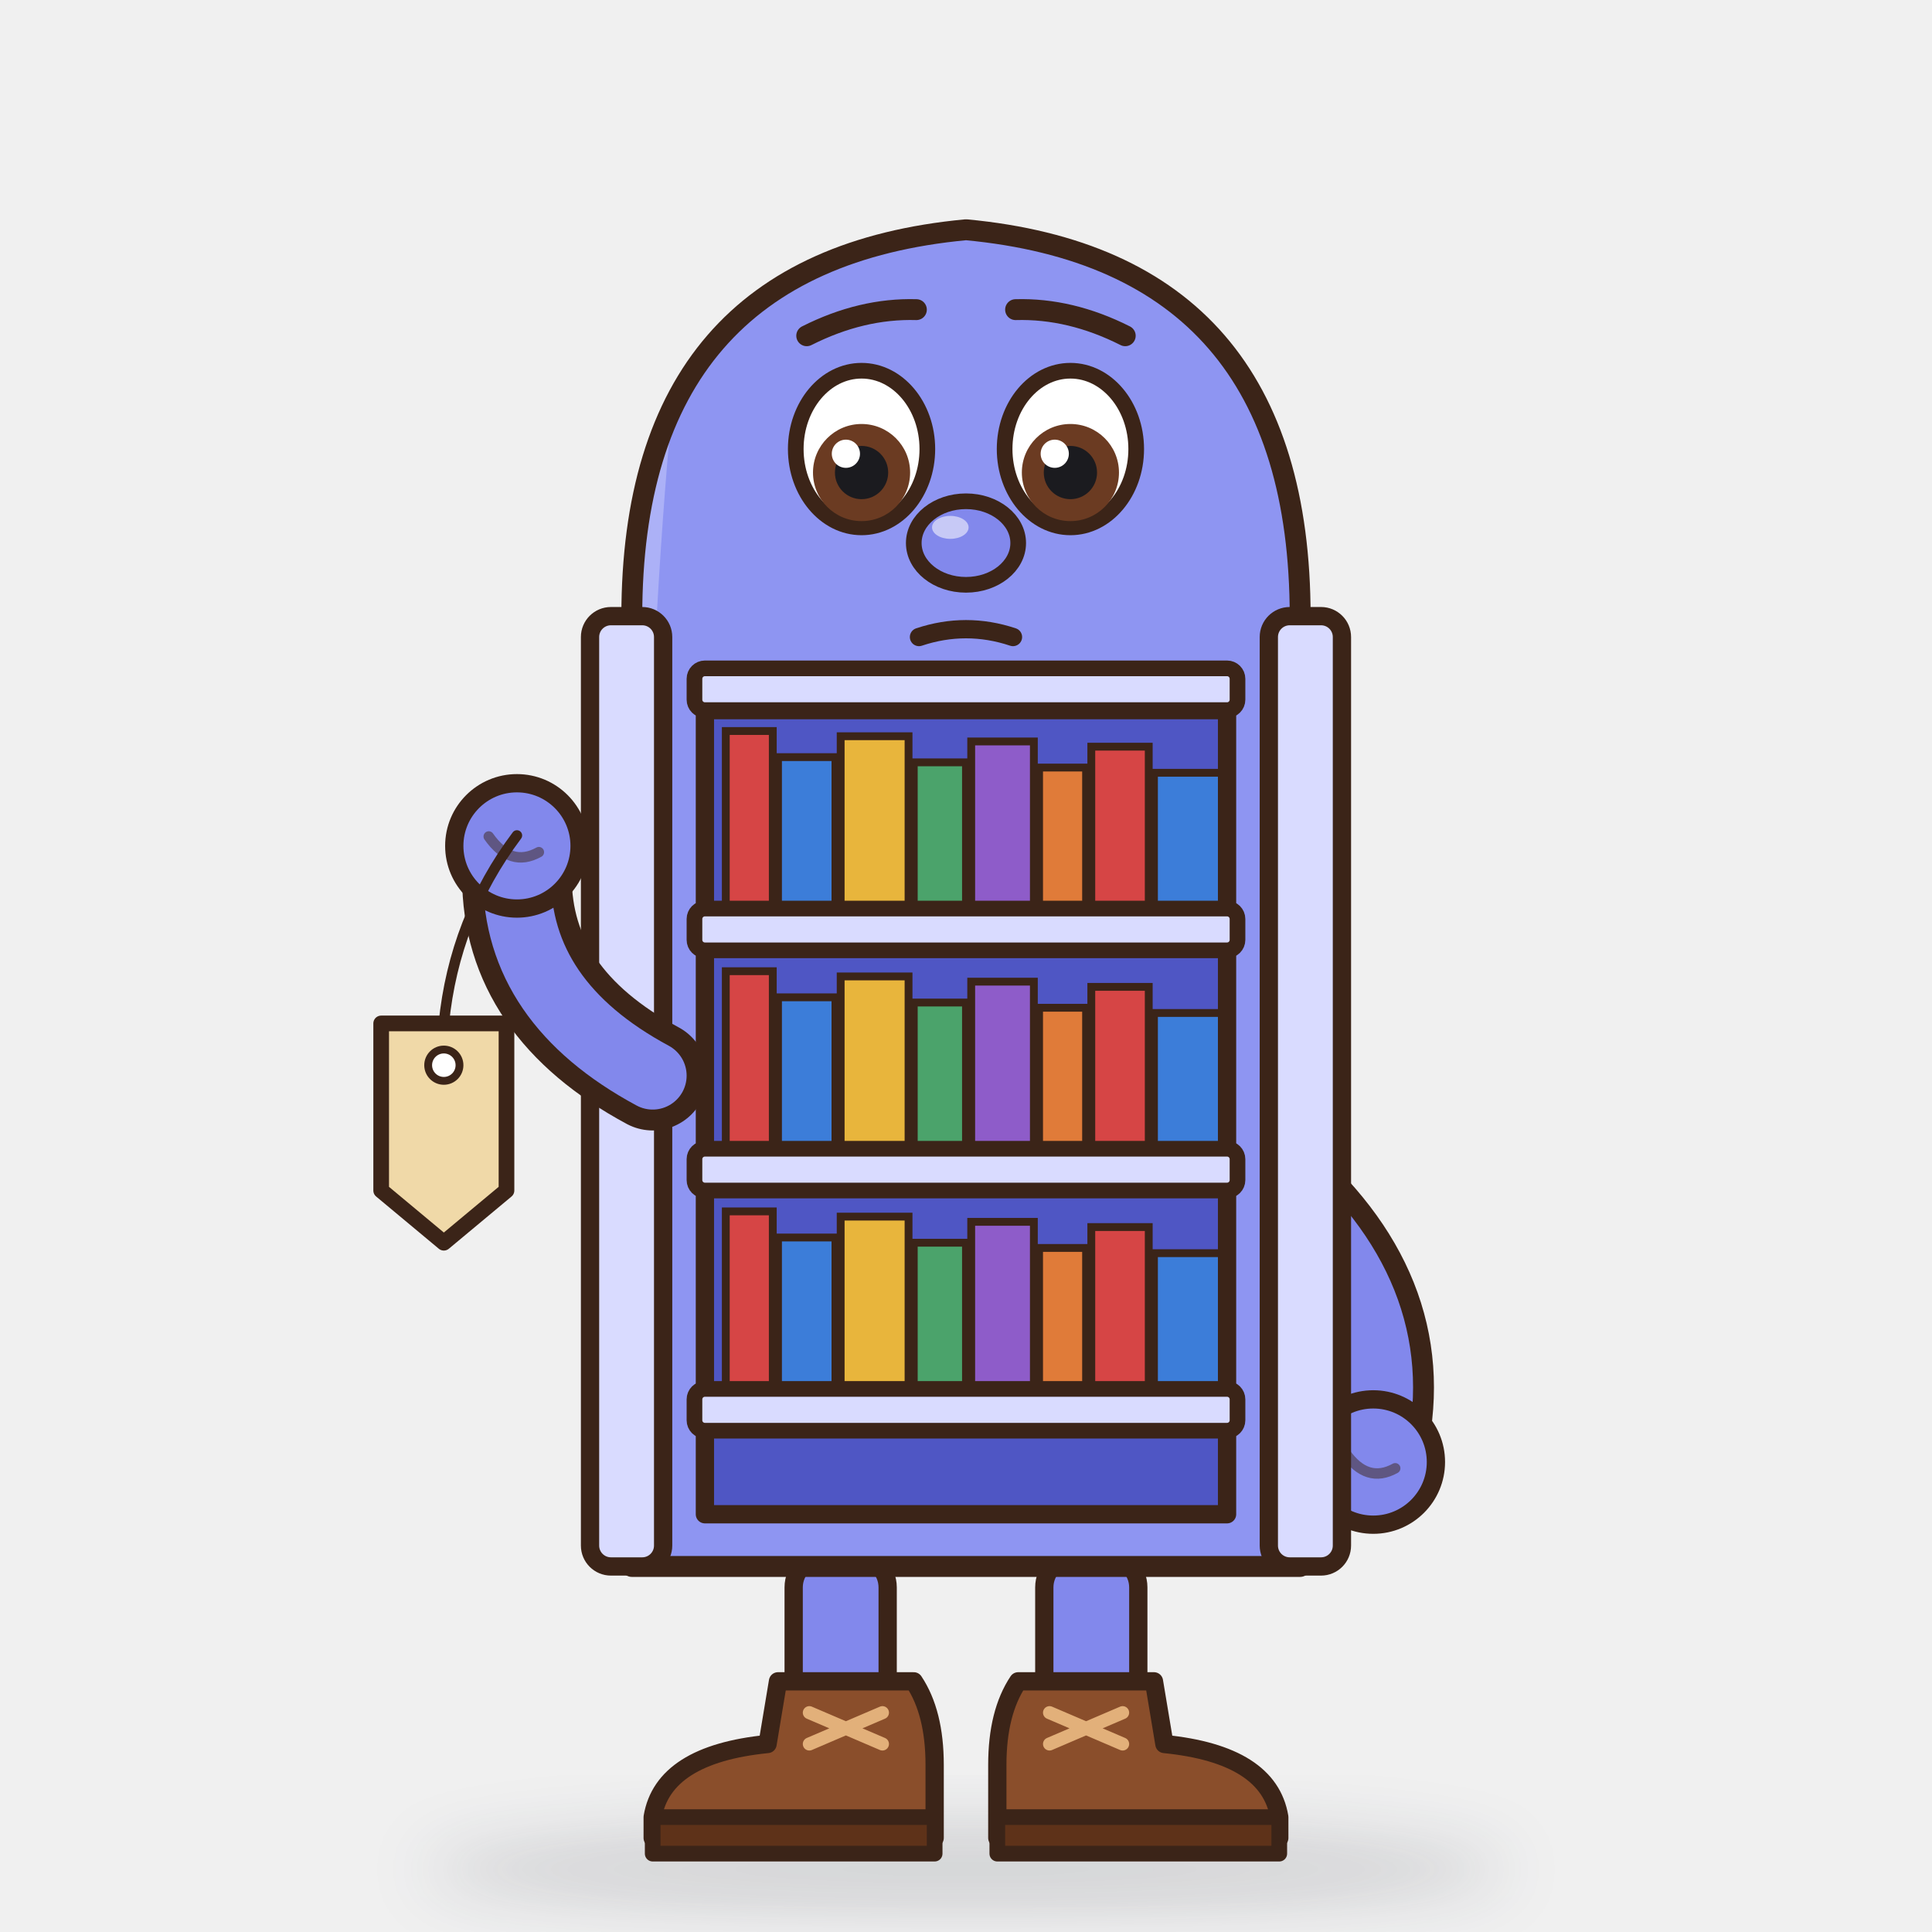
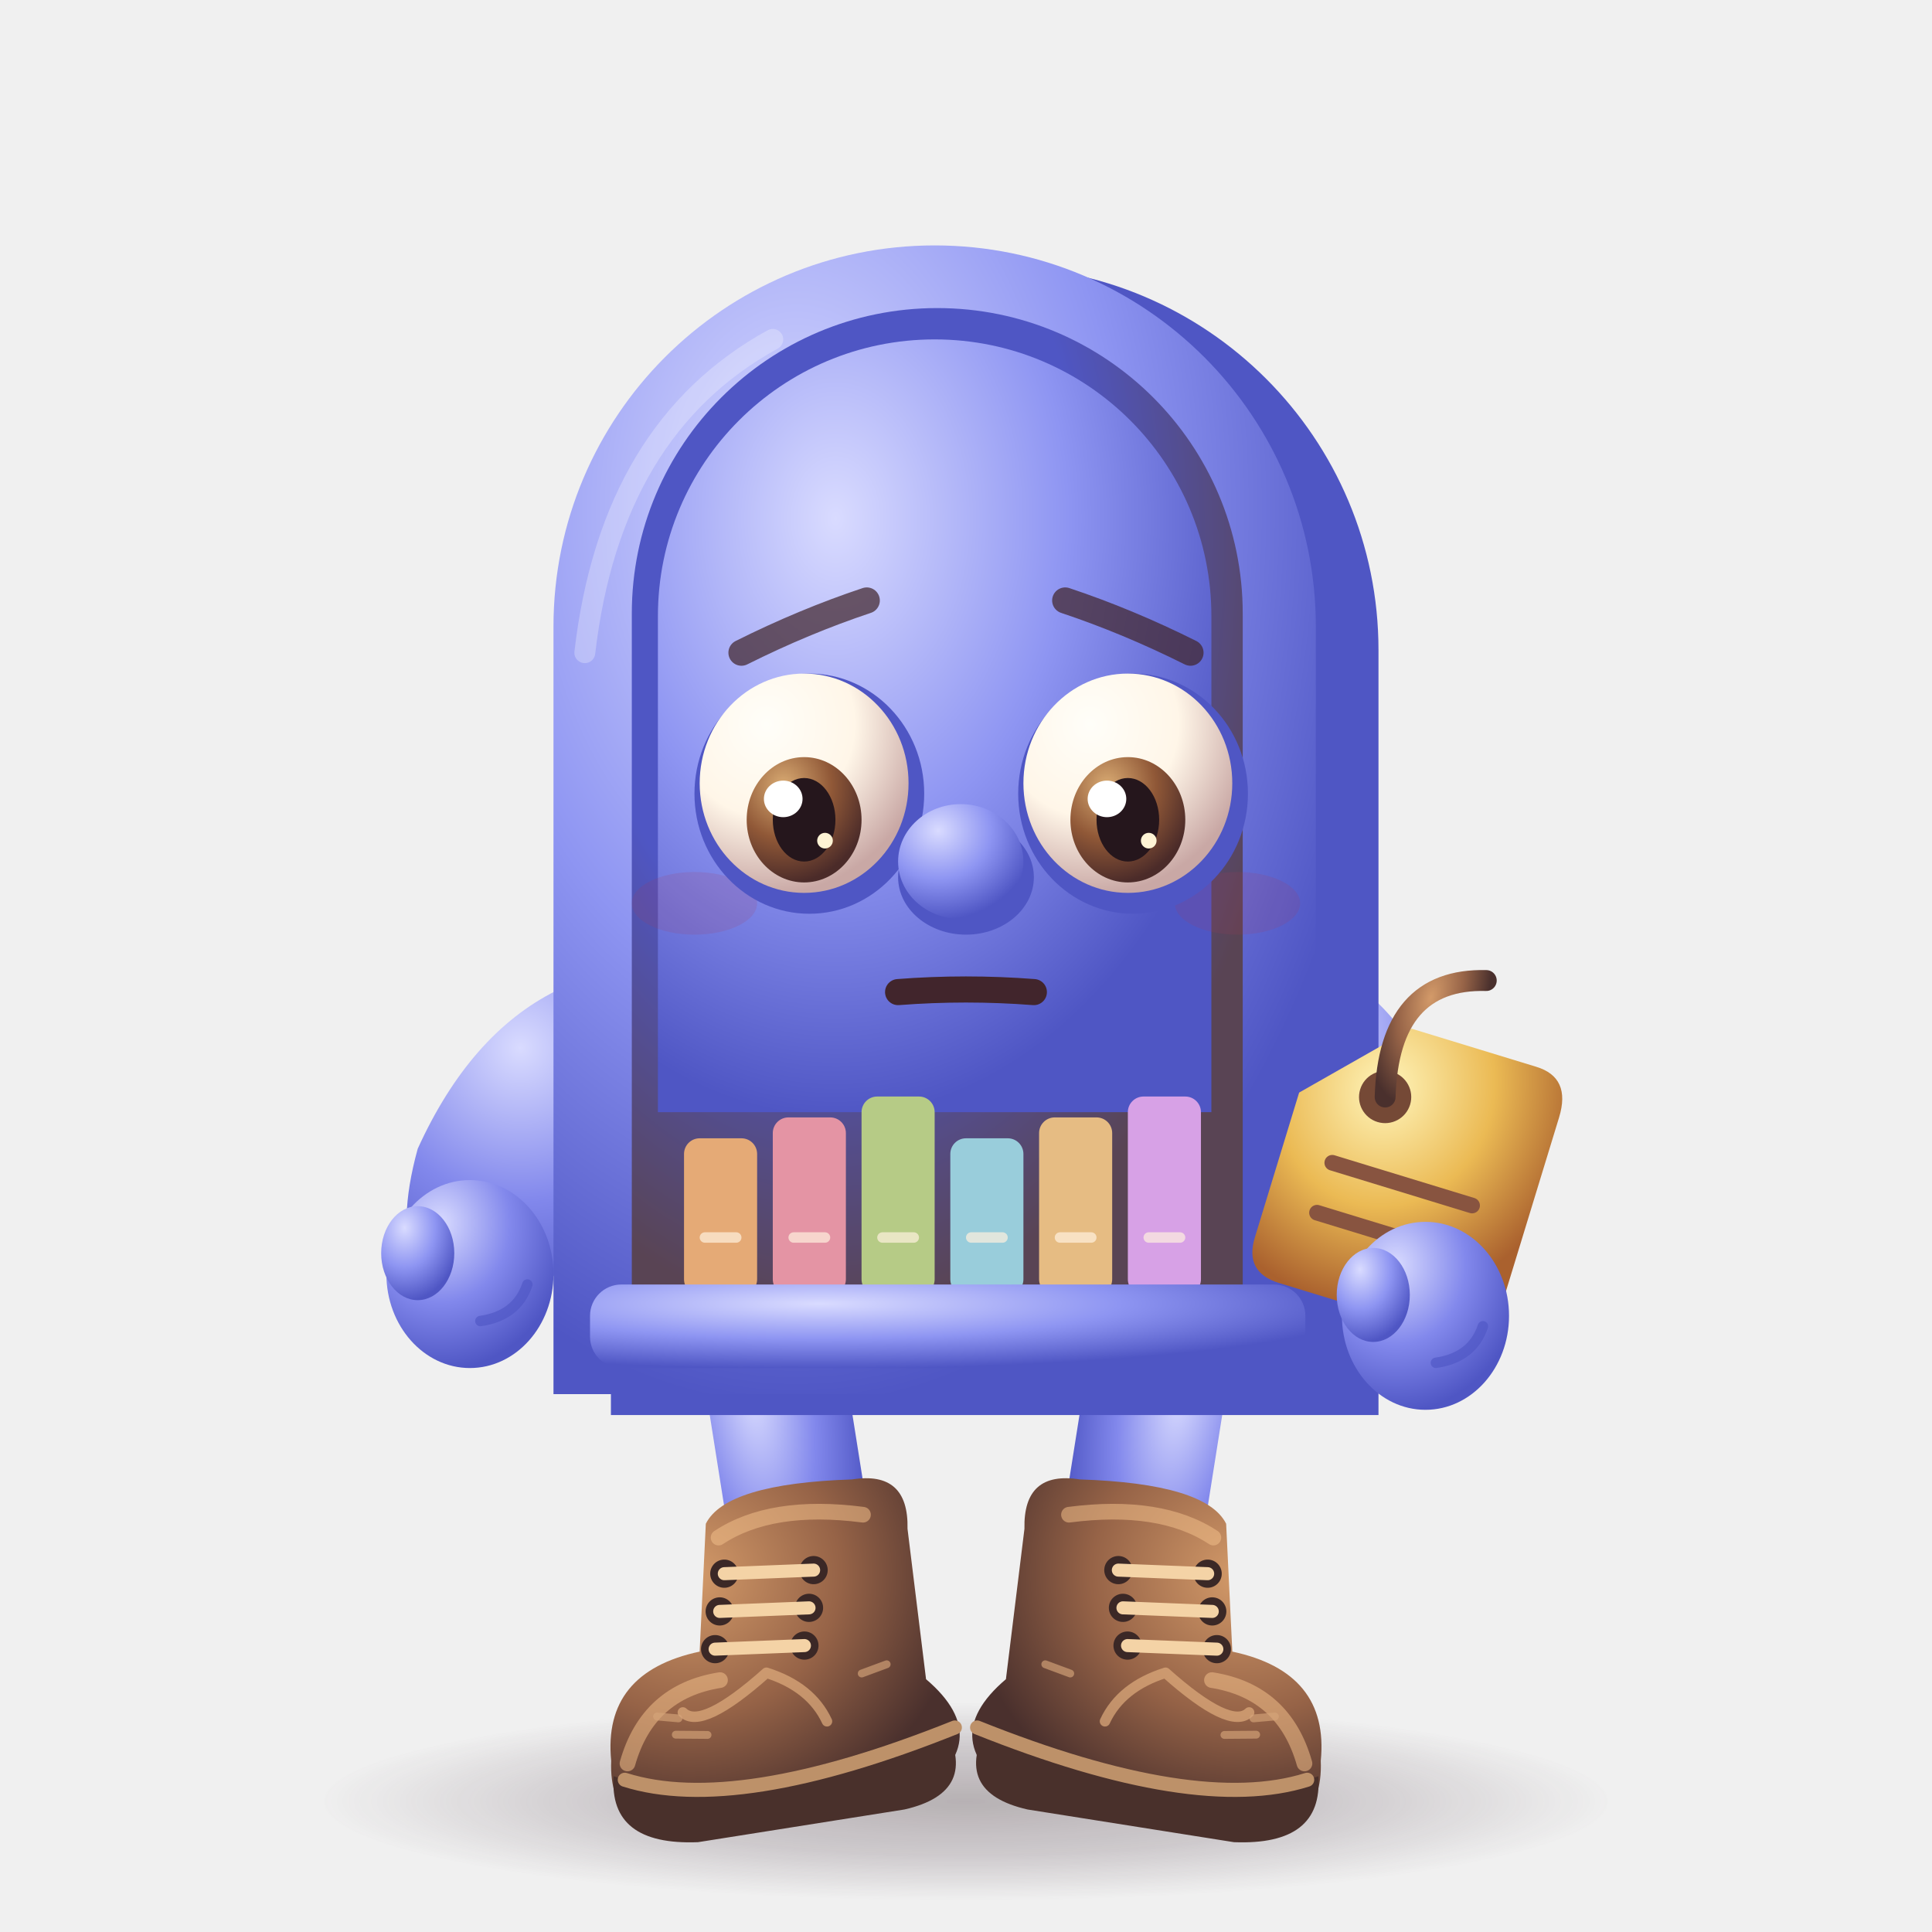
<svg xmlns="http://www.w3.org/2000/svg" viewBox="0 0 64 64" width="160" height="160" role="img" aria-label="Alexandria, Catalog, sentback">
  <defs>
-     <filter id="sm-alexandria-s" x="-50%" y="-50%" width="200%" height="200%">
-       <feGaussianBlur stdDeviation="6" />
-     </filter>
+     <radialGradient id="sm-alexandria-clay" cx="32%" cy="23%" r="78%">
+       <stop offset="0" stop-color="#D9DBFF" />
+       <stop offset="0.54" stop-color="#8E95F2" />
+       <stop offset="1" stop-color="#4F56C4" />
+     </radialGradient>
+     <radialGradient id="sm-alexandria-arm" cx="32%" cy="23%" r="78%">
+       <stop offset="0" stop-color="#D9DBFF" />
+       <stop offset="0.54" stop-color="#8288EC" />
+       <stop offset="1" stop-color="#4F56C4" />
+     </radialGradient>
+     <radialGradient id="sm-alexandria-recess" cx="32%" cy="23%" r="78%">
+       <stop offset="0" stop-color="#4F56C4" />
+       <stop offset="0.54" stop-color="#4F56C4" />
+       <stop offset="1" stop-color="#594454" />
+     </radialGradient>
+     <radialGradient id="sm-alexandria-boot" cx="32%" cy="23%" r="78%">
+       <stop offset="0" stop-color="#d39a69" />
+       <stop offset="0.54" stop-color="#966347" />
+       <stop offset="1" stop-color="#4a302d" />
+     </radialGradient>
+     <radialGradient id="sm-alexandria-wood" cx="32%" cy="23%" r="78%">
+       <stop offset="0" stop-color="#ffe0a6" />
+       <stop offset="0.54" stop-color="#bb8051" />
+       <stop offset="1" stop-color="#774231" />
+     </radialGradient>
+     <radialGradient id="sm-alexandria-gold" cx="32%" cy="23%" r="78%">
+       <stop offset="0" stop-color="#fff5bb" />
+       <stop offset="0.54" stop-color="#ebba54" />
+       <stop offset="1" stop-color="#aa612e" />
+     </radialGradient>
+     <radialGradient id="sm-alexandria-red" cx="32%" cy="23%" r="78%">
+       <stop offset="0" stop-color="#ffb3a4" />
+       <stop offset="0.54" stop-color="#e47065" />
+       <stop offset="1" stop-color="#a53247" />
+     </radialGradient>
+     <radialGradient id="sm-alexandria-white" cx="32%" cy="23%" r="78%">
+       <stop offset="0" stop-color="#fffef9" />
+       <stop offset="0.54" stop-color="#fff6e8" />
+       <stop offset="1" stop-color="#c9a8a5" />
+     </radialGradient>
+     <radialGradient id="sm-alexandria-iris" cx="32%" cy="23%" r="78%">
+       <stop offset="0" stop-color="#d9ab73" />
+       <stop offset="0.54" stop-color="#905837" />
+       <stop offset="1" stop-color="#4b2b29" />
+     </radialGradient>
+     <radialGradient id="sm-alexandria-floor">
+       <stop stop-color="#38252e" stop-opacity=".31" />
+       <stop offset=".55" stop-color="#483442" stop-opacity=".2" />
+       <stop offset="1" stop-color="#483442" stop-opacity="0" />
+     </radialGradient>
  </defs>
  <g transform="scale(0.17297) translate(35 0)">
-     <ellipse cx="150" cy="358" rx="104" ry="9" fill="#1B2430" opacity=".14" filter="url(#sm-alexandria-s)" />
-     <rect x="117" y="298" width="18" height="32" rx="6" fill="#8288EC" stroke="#3B2418" stroke-width="3.5" />
-     <rect x="165" y="298" width="18" height="32" rx="6" fill="#8288EC" stroke="#3B2418" stroke-width="3.5" />
-     <path d="M140 322 L114 322 L112 334 Q92 336 90 348 L90 352 L144 352 L144 338 Q144 328 140 322 Z" fill="#8A4E2B" stroke="#3B2418" stroke-width="3.5" stroke-linejoin="round" />
-     <path d="M144 348 L90 348 L90 355 L144 355 Z" fill="#5E3219" stroke="#3B2418" stroke-width="3" stroke-linejoin="round" />
-     <path d="M134 328 L120 334 M120 328 L134 334" fill="none" stroke="#E2B07A" stroke-width="2.5" stroke-linecap="round" stroke-linejoin="round" />
-     <path d="M160 322 L186 322 L188 334 Q208 336 210 348 L210 352 L156 352 L156 338 Q156 328 160 322 Z" fill="#8A4E2B" stroke="#3B2418" stroke-width="3.5" stroke-linejoin="round" />
-     <path d="M156 348 L210 348 L210 355 L156 355 Z" fill="#5E3219" stroke="#3B2418" stroke-width="3" stroke-linejoin="round" />
-     <path d="M166 328 L180 334 M180 328 L166 334" fill="none" stroke="#E2B07A" stroke-width="2.5" stroke-linecap="round" stroke-linejoin="round" />
-     <path d="M208 226 Q234 248 228 276" fill="none" stroke="#3B2418" stroke-width="21" stroke-linecap="round" stroke-linejoin="round" />
-     <path d="M208 226 Q234 248 228 276" fill="none" stroke="#8288EC" stroke-width="13" stroke-linecap="round" stroke-linejoin="round" />
-     <circle cx="228" cy="280" r="12" fill="#8288EC" stroke="#3B2418" stroke-width="3.5" />
-     <path d="M222.6 278.2 Q226.8 284.2 232.2 281.2" fill="none" stroke="#3B2418" stroke-width="2" stroke-linecap="round" opacity=".5" />
-     <clipPath id="sm-alexandria-c">
-       <path d="M86 300 L86 118 Q86 50 150 44 Q214 50 214 118 L214 300 Z" />
-     </clipPath>
-     <path d="M86 300 L86 118 Q86 50 150 44 Q214 50 214 118 L214 300 Z" fill="#8E95F2" />
-     <g clip-path="url(#sm-alexandria-c)">
-       <path d="M200 0 L340 0 L340 370 L196 370 Q230 200 200 0 Z" fill="#4F56C4" opacity="0.32" />
-       <path d="M0 0 L104 0 Q76 160 100 370 L0 370 Z" fill="#D9DBFF" opacity="0.4" />
+     <ellipse cx="150" cy="345" rx="123" ry="19" fill="url(#sm-alexandria-floor)" />
+     <g transform="translate(119 302) rotate(-9) scale(1 1)">
+       <rect x="-13" y="-53" width="27" height="71" rx="13" fill="url(#sm-alexandria-arm)" />
+       <path d="M-17-13Q-12-20 12-17Q23-17 21-6L20 23Q32 37 14 45H-27Q-45 44-42 29Q-41 12-22 11Z" fill="url(#sm-alexandria-boot)" />
+       <path d="M-42 32Q-24 42 22 32Q27 46 12 47H-28Q-45 45-42 32Z" fill="#49302b" />
+       <path d="M-40 33Q-20 43 24 33" fill="none" stroke="#bd9169" stroke-width="2.7" stroke-linecap="round" stroke-linejoin="round" />
+       <path d="M-39 30Q-33 17-19 17M-15-10Q-4-15 13-10" fill="none" stroke="#f1bd89" stroke-width="3" opacity="0.55" stroke-linecap="round" stroke-linejoin="round" />
+       <ellipse cx="-15" cy="-3" rx="2.7" ry="2.7" fill="#3b2826" />
+       <ellipse cx="2" cy="-1" rx="2.7" ry="2.7" fill="#3b2826" />
+       <path d="M-15 -3l17 2" fill="none" stroke="#f4d3a6" stroke-width="2.5" stroke-linecap="round" stroke-linejoin="round" />
+       <ellipse cx="-17" cy="4" rx="2.7" ry="2.7" fill="#3b2826" />
+       <ellipse cx="0" cy="6" rx="2.7" ry="2.7" fill="#3b2826" />
+       <path d="M-17 4l17 2" fill="none" stroke="#f4d3a6" stroke-width="2.5" stroke-linecap="round" stroke-linejoin="round" />
+       <ellipse cx="-19" cy="11" rx="2.7" ry="2.7" fill="#3b2826" />
+       <ellipse cx="-2" cy="13" rx="2.7" ry="2.7" fill="#3b2826" />
+       <path d="M-19 11l17 2" fill="none" stroke="#f4d3a6" stroke-width="2.5" stroke-linecap="round" stroke-linejoin="round" />
+       <path d="M-10 17q-14 9-17 5M-10 17q8 4 10 11" fill="none" stroke="#dfad7d" stroke-width="2" opacity="0.7" stroke-linecap="round" stroke-linejoin="round" />
+       <path d="M-29 26l6 1m-9-5l4 1m36-3l5-1" fill="none" stroke="#d5a47a" stroke-width="1.5" opacity="0.65" stroke-linecap="round" stroke-linejoin="round" />
    </g>
-     <path d="M86 300 L86 118 Q86 50 150 44 Q214 50 214 118 L214 300 Z" fill="none" stroke="#3B2418" stroke-width="4" stroke-linecap="round" stroke-linejoin="round" />
-     <path d="M100 290 L100 136 L200 136 L200 290 Z" fill="#4F56C4" stroke="#3B2418" stroke-width="3.5" stroke-linejoin="round" stroke-linecap="round" />
-     <rect x="104" y="140" width="9" height="34" fill="#D64545" stroke="#3B2418" stroke-width="1.5" />
-     <rect x="114" y="145" width="11" height="29" fill="#3C7DD9" stroke="#3B2418" stroke-width="1.5" />
-     <rect x="126" y="141" width="13" height="33" fill="#E8B53C" stroke="#3B2418" stroke-width="1.5" />
-     <rect x="140" y="146" width="10" height="28" fill="#4BA36B" stroke="#3B2418" stroke-width="1.5" />
-     <rect x="151" y="142" width="12" height="32" fill="#8E5CC9" stroke="#3B2418" stroke-width="1.5" />
-     <rect x="164" y="147" width="9" height="27" fill="#E07B39" stroke="#3B2418" stroke-width="1.5" />
-     <rect x="174" y="143" width="11" height="31" fill="#D64545" stroke="#3B2418" stroke-width="1.5" />
-     <rect x="186" y="148" width="13" height="26" fill="#3C7DD9" stroke="#3B2418" stroke-width="1.5" />
-     <rect x="104" y="186" width="9" height="34" fill="#D64545" stroke="#3B2418" stroke-width="1.5" />
-     <rect x="114" y="191" width="11" height="29" fill="#3C7DD9" stroke="#3B2418" stroke-width="1.5" />
-     <rect x="126" y="187" width="13" height="33" fill="#E8B53C" stroke="#3B2418" stroke-width="1.5" />
-     <rect x="140" y="192" width="10" height="28" fill="#4BA36B" stroke="#3B2418" stroke-width="1.5" />
-     <rect x="151" y="188" width="12" height="32" fill="#8E5CC9" stroke="#3B2418" stroke-width="1.5" />
-     <rect x="164" y="193" width="9" height="27" fill="#E07B39" stroke="#3B2418" stroke-width="1.5" />
-     <rect x="174" y="189" width="11" height="31" fill="#D64545" stroke="#3B2418" stroke-width="1.5" />
-     <rect x="186" y="194" width="13" height="26" fill="#3C7DD9" stroke="#3B2418" stroke-width="1.5" />
-     <rect x="104" y="232" width="9" height="34" fill="#D64545" stroke="#3B2418" stroke-width="1.5" />
-     <rect x="114" y="237" width="11" height="29" fill="#3C7DD9" stroke="#3B2418" stroke-width="1.5" />
-     <rect x="126" y="233" width="13" height="33" fill="#E8B53C" stroke="#3B2418" stroke-width="1.5" />
-     <rect x="140" y="238" width="10" height="28" fill="#4BA36B" stroke="#3B2418" stroke-width="1.5" />
-     <rect x="151" y="234" width="12" height="32" fill="#8E5CC9" stroke="#3B2418" stroke-width="1.5" />
-     <rect x="164" y="239" width="9" height="27" fill="#E07B39" stroke="#3B2418" stroke-width="1.5" />
-     <rect x="174" y="235" width="11" height="31" fill="#D64545" stroke="#3B2418" stroke-width="1.5" />
-     <rect x="186" y="240" width="13" height="26" fill="#3C7DD9" stroke="#3B2418" stroke-width="1.5" />
-     <rect x="98" y="174" width="104" height="8" rx="2" fill="#D9DBFF" stroke="#3B2418" stroke-width="3" />
-     <rect x="98" y="220" width="104" height="8" rx="2" fill="#D9DBFF" stroke="#3B2418" stroke-width="3" />
-     <rect x="98" y="266" width="104" height="8" rx="2" fill="#D9DBFF" stroke="#3B2418" stroke-width="3" />
-     <rect x="98" y="128" width="104" height="8" rx="2" fill="#D9DBFF" stroke="#3B2418" stroke-width="3" />
-     <rect x="78" y="118" width="14" height="182" rx="4" fill="#D9DBFF" stroke="#3B2418" stroke-width="3.5" />
-     <rect x="208" y="118" width="14" height="182" rx="4" fill="#D9DBFF" stroke="#3B2418" stroke-width="3.5" />
-     <ellipse cx="150" cy="104" rx="10" ry="8" fill="#8288EC" stroke="#3B2418" stroke-width="3" />
-     <ellipse cx="147" cy="101" rx="3.5" ry="2.2" fill="#fff" opacity=".55" />
-     <g>
-       <ellipse cx="130" cy="86" rx="12.6" ry="15" fill="#fff" stroke="#3B2418" stroke-width="3" />
-       <circle cx="130" cy="90.5" r="9.3" fill="#6B3B22" />
-       <circle cx="130" cy="90.5" r="5.1" fill="#1B1B1F" />
-       <circle cx="127" cy="86.9" r="2.7" fill="#fff" />
-       <ellipse cx="170" cy="86" rx="12.6" ry="15" fill="#fff" stroke="#3B2418" stroke-width="3" />
-       <circle cx="170" cy="90.5" r="9.3" fill="#6B3B22" />
-       <circle cx="170" cy="90.5" r="5.1" fill="#1B1B1F" />
-       <circle cx="167" cy="86.9" r="2.7" fill="#fff" />
+     <g transform="translate(181 302) rotate(9) scale(-1 1)">
+       <rect x="-13" y="-53" width="27" height="71" rx="13" fill="url(#sm-alexandria-arm)" />
+       <path d="M-17-13Q-12-20 12-17Q23-17 21-6L20 23Q32 37 14 45H-27Q-45 44-42 29Q-41 12-22 11Z" fill="url(#sm-alexandria-boot)" />
+       <path d="M-42 32Q-24 42 22 32Q27 46 12 47H-28Q-45 45-42 32Z" fill="#49302b" />
+       <path d="M-40 33Q-20 43 24 33" fill="none" stroke="#bd9169" stroke-width="2.7" stroke-linecap="round" stroke-linejoin="round" />
+       <path d="M-39 30Q-33 17-19 17M-15-10Q-4-15 13-10" fill="none" stroke="#f1bd89" stroke-width="3" opacity="0.55" stroke-linecap="round" stroke-linejoin="round" />
+       <ellipse cx="-15" cy="-3" rx="2.7" ry="2.7" fill="#3b2826" />
+       <ellipse cx="2" cy="-1" rx="2.7" ry="2.7" fill="#3b2826" />
+       <path d="M-15 -3l17 2" fill="none" stroke="#f4d3a6" stroke-width="2.5" stroke-linecap="round" stroke-linejoin="round" />
+       <ellipse cx="-17" cy="4" rx="2.7" ry="2.7" fill="#3b2826" />
+       <ellipse cx="0" cy="6" rx="2.7" ry="2.7" fill="#3b2826" />
+       <path d="M-17 4l17 2" fill="none" stroke="#f4d3a6" stroke-width="2.5" stroke-linecap="round" stroke-linejoin="round" />
+       <ellipse cx="-19" cy="11" rx="2.7" ry="2.7" fill="#3b2826" />
+       <ellipse cx="-2" cy="13" rx="2.7" ry="2.7" fill="#3b2826" />
+       <path d="M-19 11l17 2" fill="none" stroke="#f4d3a6" stroke-width="2.5" stroke-linecap="round" stroke-linejoin="round" />
+       <path d="M-10 17q-14 9-17 5M-10 17q8 4 10 11" fill="none" stroke="#dfad7d" stroke-width="2" opacity="0.7" stroke-linecap="round" stroke-linejoin="round" />
+       <path d="M-29 26l6 1m-9-5l4 1m36-3l5-1" fill="none" stroke="#d5a47a" stroke-width="1.5" opacity="0.65" stroke-linecap="round" stroke-linejoin="round" />
    </g>
-     <path d="M119.5 64.3 Q130 59 140.5 59.3 M180.5 64.3 Q170 59 159.5 59.3" fill="none" stroke="#3B2418" stroke-width="4" stroke-linecap="round" />
-     <path d="M141 122 Q150 119 159 122" fill="none" stroke="#3B2418" stroke-width="3.5" stroke-linecap="round" />
-     <path d="M90 206 Q64 192 64 168" fill="none" stroke="#3B2418" stroke-width="21" stroke-linecap="round" stroke-linejoin="round" />
-     <path d="M90 206 Q64 192 64 168" fill="none" stroke="#8288EC" stroke-width="13" stroke-linecap="round" stroke-linejoin="round" />
-     <circle cx="64" cy="162" r="12" fill="#8288EC" stroke="#3B2418" stroke-width="3.5" />
-     <path d="M58.6 160.2 Q62.8 166.2 68.2 163.2" fill="none" stroke="#3B2418" stroke-width="2" stroke-linecap="round" opacity=".5" />
-     <path d="M64 160 Q52 176 50 196" fill="none" stroke="#3B2418" stroke-width="2" stroke-linecap="round" stroke-linejoin="round" />
-     <path d="M38 196 L62 196 L62 228 L50 238 L38 228 Z" fill="#F0D9A8" stroke="#3B2418" stroke-width="3" stroke-linejoin="round" />
-     <circle cx="50" cy="204" r="3" fill="#fff" stroke="#3B2418" stroke-width="1.5" />
+     <path d="M111 187Q65 176 45 220Q37 249 59 254Q76 247 76 225L110 211Z" fill="url(#sm-alexandria-arm)" />
+     <path d="M207 183Q238 183 250 239L232 254Q219 209 204 222Z" fill="url(#sm-alexandria-arm)" />
+     <path d="M82 271v-146.5a73.5 73.5 0 0 1 147 0v146.5Z" fill="#4F56C4" />
+     <path d="M71 267v-147a73 73 0 0 1 146 0v147Z" fill="url(#sm-alexandria-clay)" />
+     <path d="M86 251v-133.5a58.5 58.5 0 0 1 117 0v133.5Z" fill="url(#sm-alexandria-recess)" />
+     <path d="M91 213v-95a53 53 0 0 1 106 0v95Z" fill="url(#sm-alexandria-clay)" />
+     <rect x="96" y="218" width="14" height="30" rx="3" fill="#e5aa76" />
+     <path d="M100 237h6" fill="none" stroke="#fff1de" stroke-width="2" opacity="0.7" stroke-linecap="round" stroke-linejoin="round" />
+     <rect x="113" y="214" width="14" height="34" rx="3" fill="#e494a4" />
+     <path d="M117 237h6" fill="none" stroke="#fff1de" stroke-width="2" opacity="0.7" stroke-linecap="round" stroke-linejoin="round" />
+     <rect x="130" y="210" width="14" height="38" rx="3" fill="#b6cb86" />
+     <path d="M134 237h6" fill="none" stroke="#fff1de" stroke-width="2" opacity="0.7" stroke-linecap="round" stroke-linejoin="round" />
+     <rect x="147" y="218" width="14" height="30" rx="3" fill="#99cddb" />
+     <path d="M151 237h6" fill="none" stroke="#fff1de" stroke-width="2" opacity="0.7" stroke-linecap="round" stroke-linejoin="round" />
+     <rect x="164" y="214" width="14" height="34" rx="3" fill="#e6bc83" />
+     <path d="M168 237h6" fill="none" stroke="#fff1de" stroke-width="2" opacity="0.7" stroke-linecap="round" stroke-linejoin="round" />
+     <rect x="181" y="210" width="14" height="38" rx="3" fill="#d7a1e6" />
+     <path d="M185 237h6" fill="none" stroke="#fff1de" stroke-width="2" opacity="0.7" stroke-linecap="round" stroke-linejoin="round" />
+     <rect x="78" y="246" width="137" height="16" rx="6" fill="url(#sm-alexandria-clay)" />
+     <path d="M77 125Q82 82 113 65" fill="none" stroke="white" stroke-width="4" opacity="0.26" stroke-linecap="round" stroke-linejoin="round" />
+     <ellipse cx="55" cy="244" rx="16" ry="18" fill="url(#sm-alexandria-arm)" />
+     <ellipse cx="45" cy="240" rx="7" ry="9" fill="url(#sm-alexandria-clay)" />
+     <path d="M57 253q7 -1 9 -7" fill="none" stroke="#4F56C4" stroke-width="2" opacity="0.65" stroke-linecap="round" stroke-linejoin="round" />
+     <g transform="translate(150 150)">
+       <ellipse cx="-52" cy="23" rx="12" ry="6" fill="#a63655" opacity=".15" />
+       <ellipse cx="52" cy="23" rx="12" ry="6" fill="#a63655" opacity=".15" />
+       <g>
+         <g transform="translate(-31 0)">
+           <path d="M-12 -25Q0 -31 12 -35" fill="none" stroke="#41252C" stroke-width="5" opacity="0.72" stroke-linecap="round" stroke-linejoin="round" />
+           <ellipse cx="1" cy="2" rx="22" ry="23" fill="#4F56C4" />
+           <ellipse cx="0" cy="0" rx="20" ry="21" fill="url(#sm-alexandria-white)" />
+           <ellipse cx="0" cy="7" rx="11" ry="12" fill="url(#sm-alexandria-iris)" />
+           <ellipse cx="0" cy="7" rx="6" ry="8" fill="#25161c" />
+           <ellipse cx="-4" cy="3" rx="3.7" ry="3.5" fill="white" />
+           <ellipse cx="4" cy="11" rx="1.5" ry="1.5" fill="#fff4d5" />
+         </g>
+         <g transform="translate(31 0)">
+           <path d="M-12 -35Q0 -31 12 -25" fill="none" stroke="#41252C" stroke-width="5" opacity="0.72" stroke-linecap="round" stroke-linejoin="round" />
+           <ellipse cx="1" cy="2" rx="22" ry="23" fill="#4F56C4" />
+           <ellipse cx="0" cy="0" rx="20" ry="21" fill="url(#sm-alexandria-white)" />
+           <ellipse cx="0" cy="7" rx="11" ry="12" fill="url(#sm-alexandria-iris)" />
+           <ellipse cx="0" cy="7" rx="6" ry="8" fill="#25161c" />
+           <ellipse cx="-4" cy="3" rx="3.7" ry="3.5" fill="white" />
+           <ellipse cx="4" cy="11" rx="1.5" ry="1.5" fill="#fff4d5" />
+         </g>
+       </g>
+       <ellipse cx="0" cy="18" rx="13" ry="11" fill="#4F56C4" />
+       <ellipse cx="-1" cy="15" rx="12" ry="11" fill="url(#sm-alexandria-clay)" />
+       <path d="M-13 40Q0 39 13 40" fill="none" stroke="#41252C" stroke-width="5" stroke-linecap="round" stroke-linejoin="round" />
+     </g>
+     <g transform="rotate(17 235 222)">
+       <path d="M228 198H253Q260 198 260 206V245Q260 252 253 252H218Q211 252 211 245V216Z" fill="url(#sm-alexandria-gold)" />
+       <ellipse cx="227" cy="212" rx="5" ry="5" fill="#754936" />
+       <path d="M227 212Q221 190 239 185" fill="none" stroke="url(#sm-alexandria-boot)" stroke-width="4" stroke-linecap="round" stroke-linejoin="round" />
+       <path d="M221 227H249M221 237H241" fill="none" stroke="#885440" stroke-width="3" stroke-linecap="round" stroke-linejoin="round" />
+     </g>
+     <ellipse cx="238" cy="252" rx="16" ry="18" fill="url(#sm-alexandria-arm)" />
+     <ellipse cx="228" cy="248" rx="7" ry="9" fill="url(#sm-alexandria-clay)" />
+     <path d="M240 261q7 -1 9 -7" fill="none" stroke="#4F56C4" stroke-width="2" opacity="0.65" stroke-linecap="round" stroke-linejoin="round" />
  </g>
</svg>
